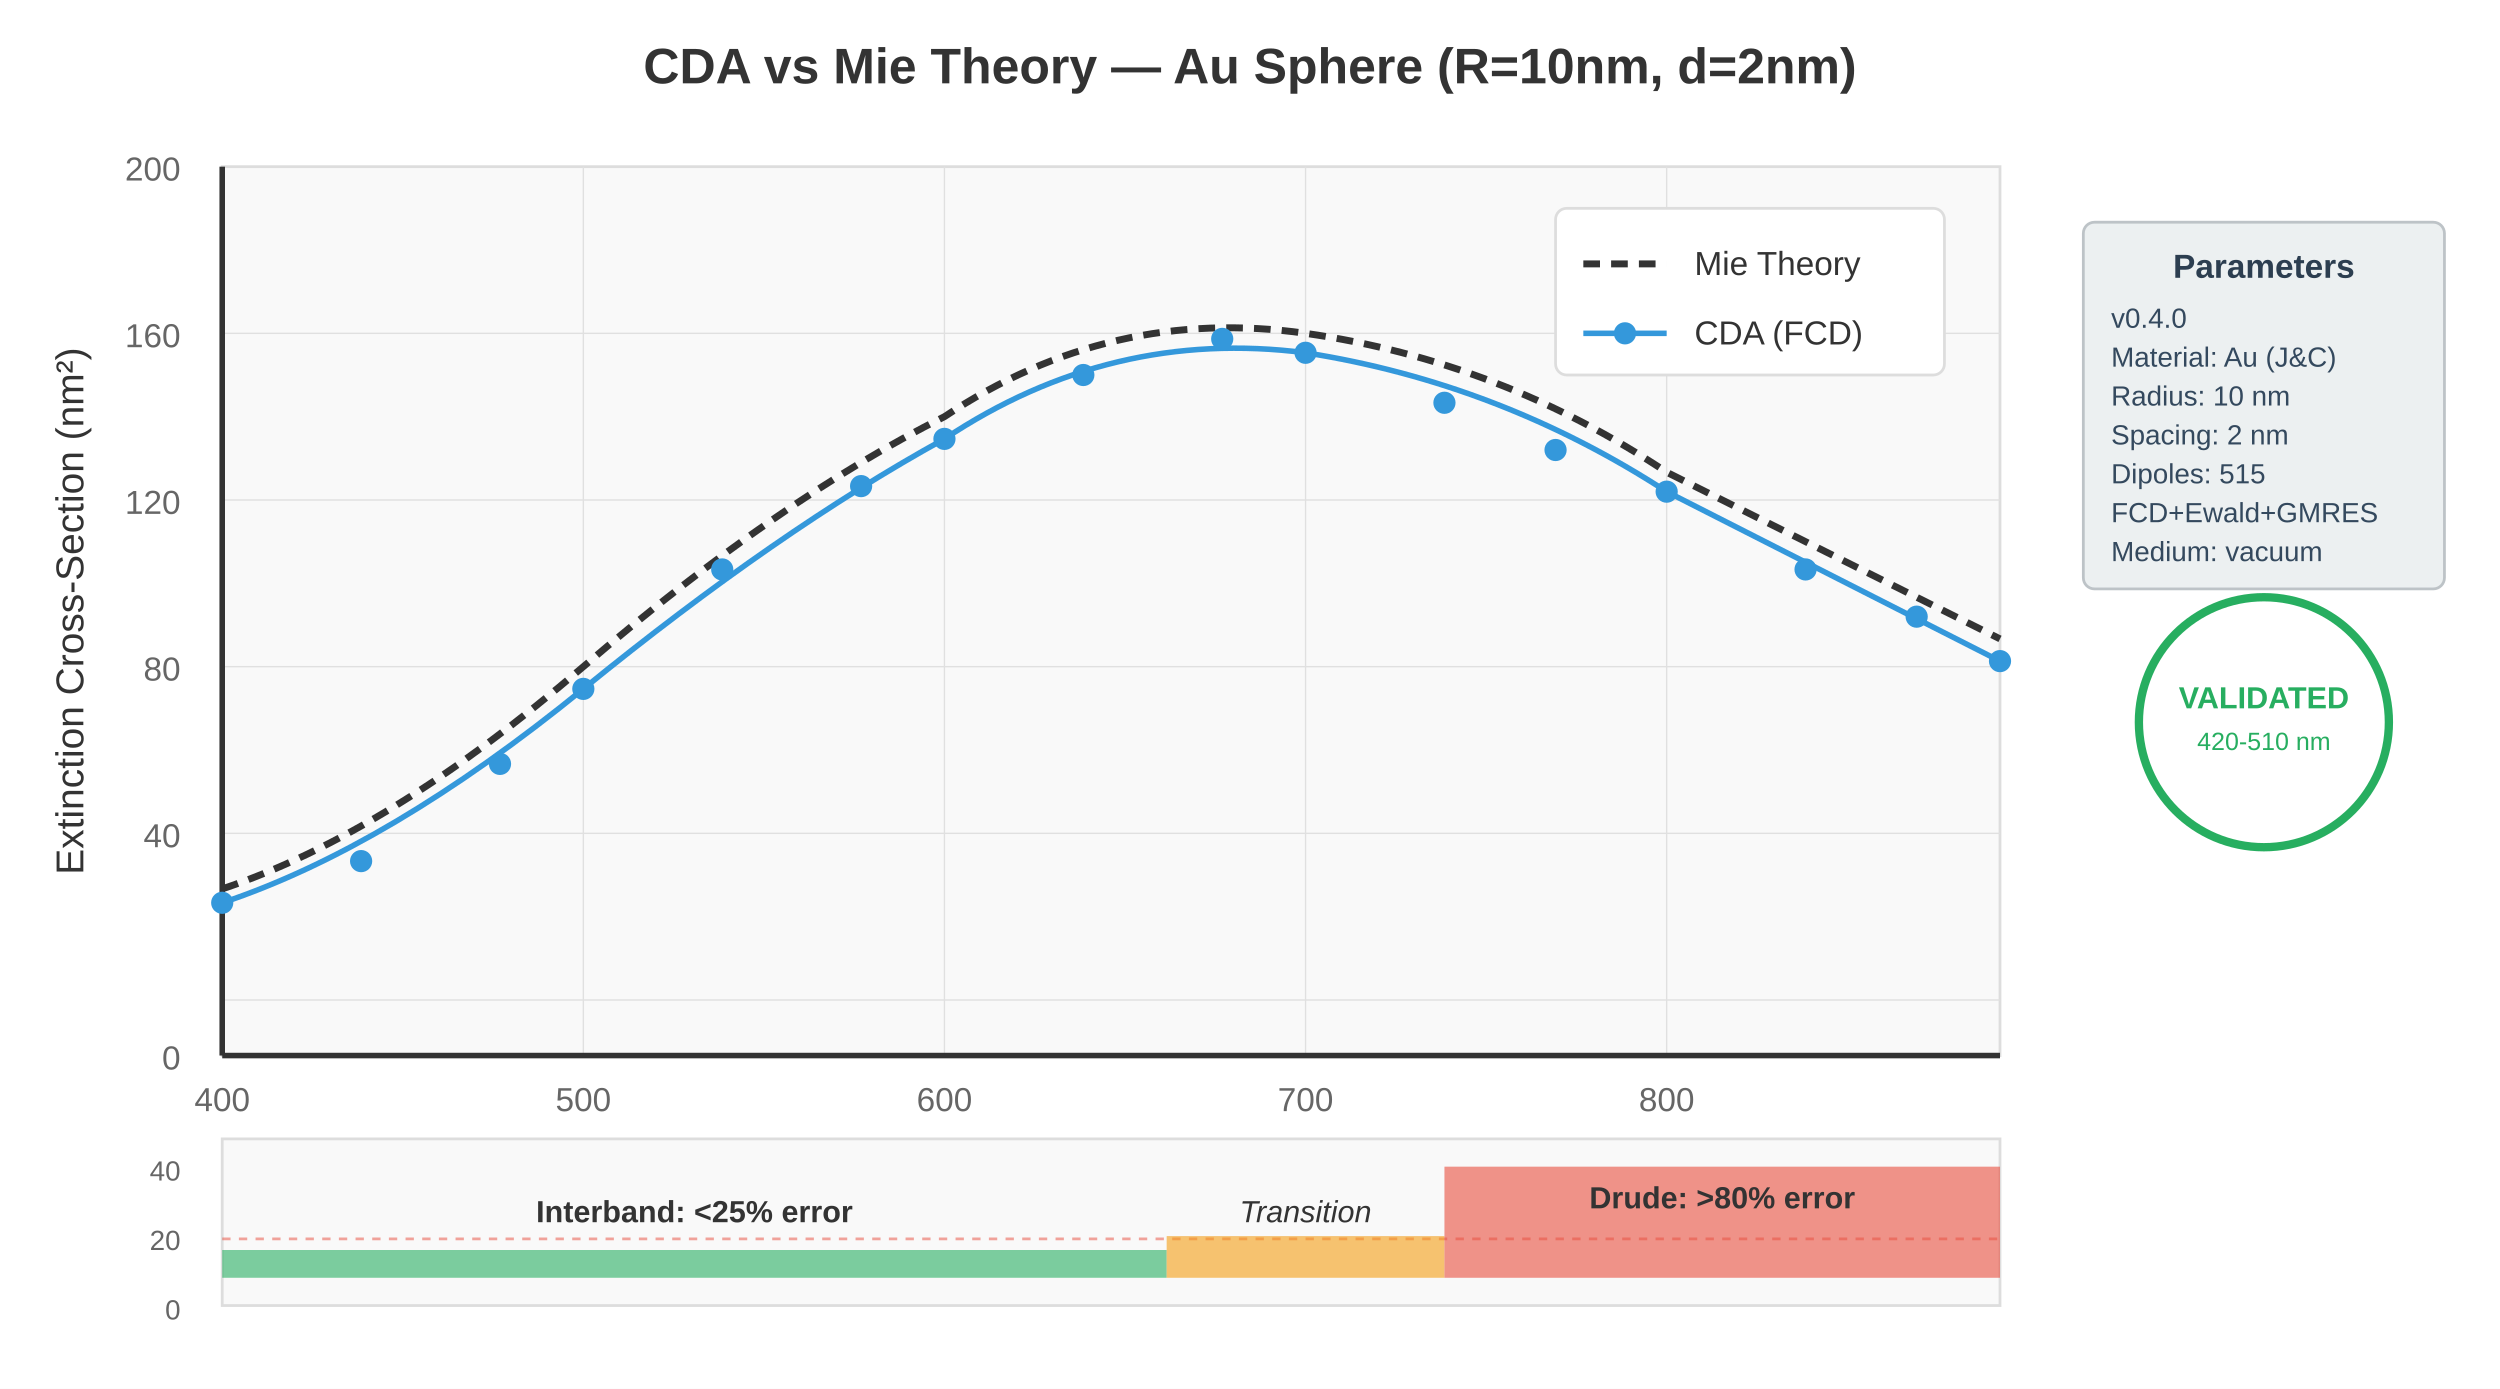
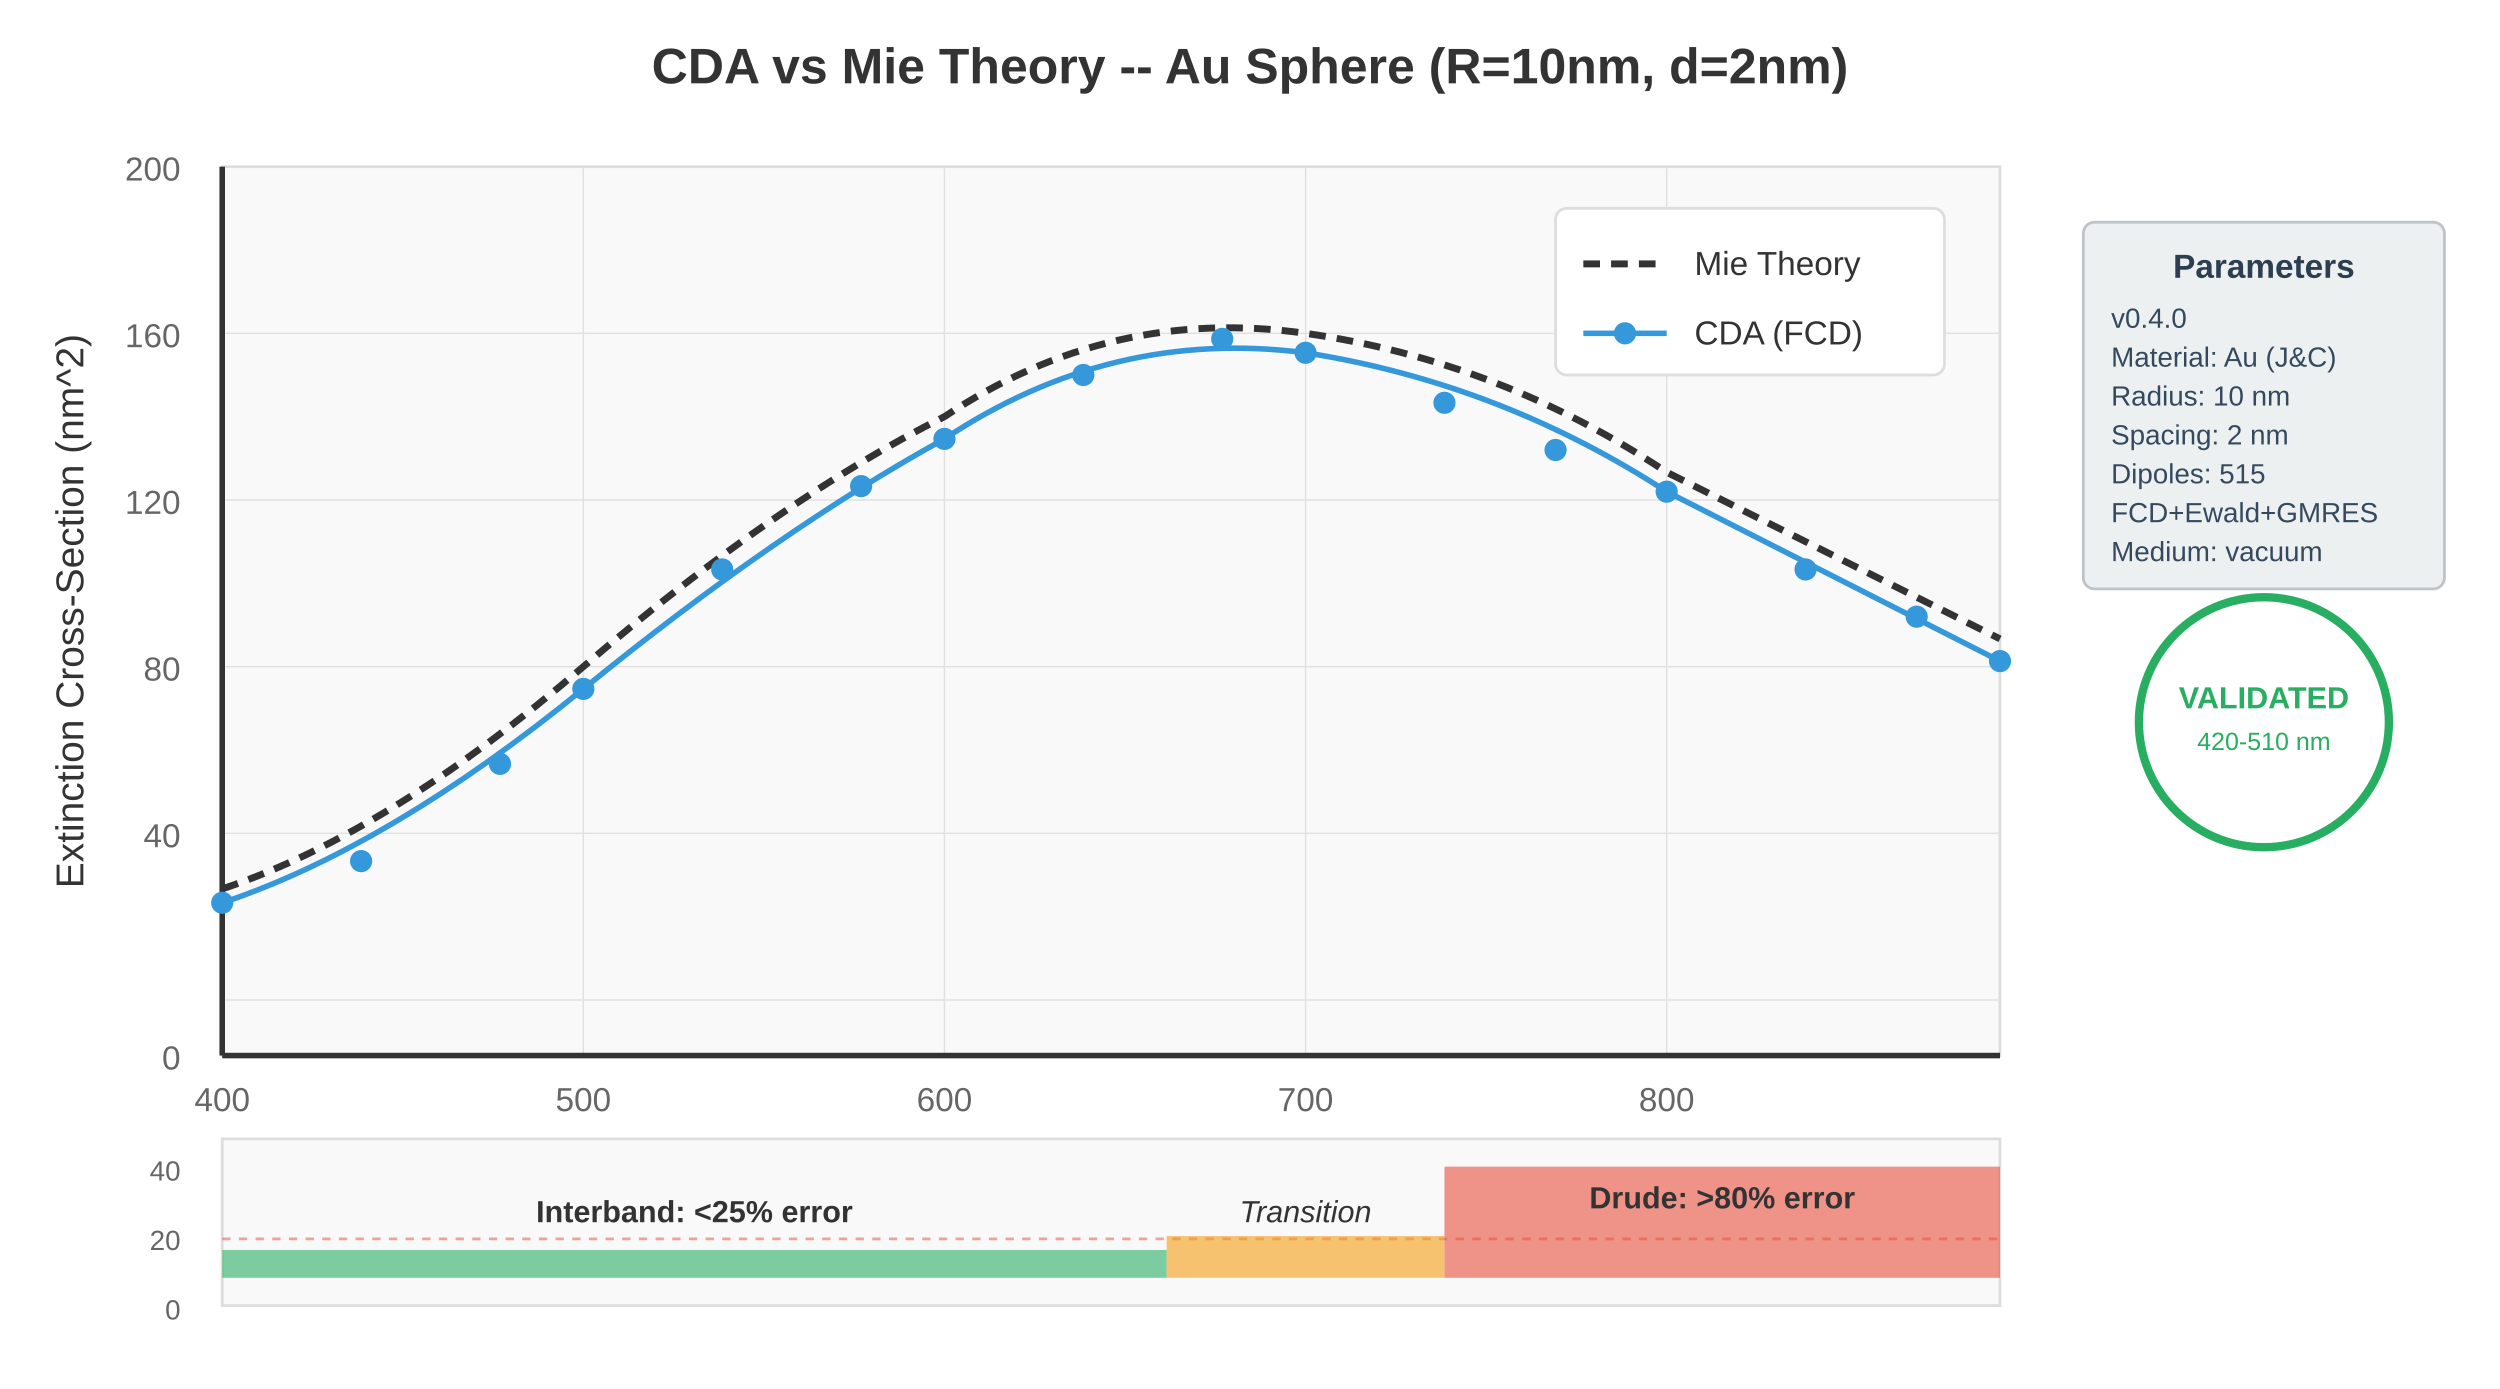
<svg xmlns="http://www.w3.org/2000/svg" viewBox="0 0 900 500">
  <rect width="900" height="500" fill="#ffffff" />
  <text x="450" y="30" font-family="Arial, sans-serif" font-size="18" font-weight="bold" text-anchor="middle" fill="#333">
-     CDA vs Mie Theory — Au Sphere (R=10nm, d=2nm)
+     CDA vs Mie Theory -- Au Sphere (R=10nm, d=2nm)
  </text>
  <rect x="80" y="60" width="640" height="320" fill="#f9f9f9" stroke="#ddd" stroke-width="1" />
  <g stroke="#e0e0e0" stroke-width="0.5">
    <line x1="80" y1="120" x2="720" y2="120" />
    <line x1="80" y1="180" x2="720" y2="180" />
    <line x1="80" y1="240" x2="720" y2="240" />
    <line x1="80" y1="300" x2="720" y2="300" />
    <line x1="80" y1="360" x2="720" y2="360" />
    <line x1="210" y1="60" x2="210" y2="380" />
    <line x1="340" y1="60" x2="340" y2="380" />
    <line x1="470" y1="60" x2="470" y2="380" />
    <line x1="600" y1="60" x2="600" y2="380" />
  </g>
  <line x1="80" y1="380" x2="720" y2="380" stroke="#333" stroke-width="2" />
  <line x1="80" y1="60" x2="80" y2="380" stroke="#333" stroke-width="2" />
  <path d="M 80,320 Q 140,300 210,240 T 340,150 Q 400,110 470,120 Q 540,130 600,170 L 720,230" fill="none" stroke="#333" stroke-width="2.5" stroke-dasharray="6,4" />
  <path d="M 80,325 Q 140,305 210,248 T 340,158 Q 400,118 470,127 Q 540,138 600,177 L 720,238" fill="none" stroke="#3498db" stroke-width="2" />
  <g fill="#3498db">
    <circle cx="80" cy="325" r="4" />
    <circle cx="130" cy="310" r="4" />
    <circle cx="180" cy="275" r="4" />
    <circle cx="210" cy="248" r="4" />
    <circle cx="260" cy="205" r="4" />
    <circle cx="310" cy="175" r="4" />
    <circle cx="340" cy="158" r="4" />
    <circle cx="390" cy="135" r="4" />
    <circle cx="440" cy="122" r="4" />
    <circle cx="470" cy="127" r="4" />
    <circle cx="520" cy="145" r="4" />
    <circle cx="560" cy="162" r="4" />
    <circle cx="600" cy="177" r="4" />
    <circle cx="650" cy="205" r="4" />
    <circle cx="690" cy="222" r="4" />
    <circle cx="720" cy="238" r="4" />
  </g>
  <text x="80" y="400" font-family="Arial, sans-serif" font-size="12" text-anchor="middle" fill="#666">400</text>
  <text x="210" y="400" font-family="Arial, sans-serif" font-size="12" text-anchor="middle" fill="#666">500</text>
  <text x="340" y="400" font-family="Arial, sans-serif" font-size="12" text-anchor="middle" fill="#666">600</text>
  <text x="470" y="400" font-family="Arial, sans-serif" font-size="12" text-anchor="middle" fill="#666">700</text>
  <text x="600" y="400" font-family="Arial, sans-serif" font-size="12" text-anchor="middle" fill="#666">800</text>
  <text x="65" y="65" font-family="Arial, sans-serif" font-size="12" text-anchor="end" fill="#666">200</text>
  <text x="65" y="125" font-family="Arial, sans-serif" font-size="12" text-anchor="end" fill="#666">160</text>
  <text x="65" y="185" font-family="Arial, sans-serif" font-size="12" text-anchor="end" fill="#666">120</text>
  <text x="65" y="245" font-family="Arial, sans-serif" font-size="12" text-anchor="end" fill="#666">80</text>
  <text x="65" y="305" font-family="Arial, sans-serif" font-size="12" text-anchor="end" fill="#666">40</text>
  <text x="65" y="385" font-family="Arial, sans-serif" font-size="12" text-anchor="end" fill="#666">0</text>
  <text x="400" y="430" font-family="Arial, sans-serif" font-size="14" text-anchor="middle" fill="#333">
    Wavelength (nm)
  </text>
  <text x="30" y="220" font-family="Arial, sans-serif" font-size="14" text-anchor="middle" fill="#333" transform="rotate(-90 30 220)">
-     Extinction Cross-Section (nm²)
+     Extinction Cross-Section (nm^2)
  </text>
  <g transform="translate(560, 75)">
    <rect x="0" y="0" width="140" height="60" fill="white" stroke="#ddd" stroke-width="1" rx="4" />
    <line x1="10" y1="20" x2="40" y2="20" stroke="#333" stroke-width="2.5" stroke-dasharray="6,4" />
    <text x="50" y="24" font-family="Arial, sans-serif" font-size="12" fill="#333">Mie Theory</text>
    <line x1="10" y1="45" x2="40" y2="45" stroke="#3498db" stroke-width="2" />
    <circle cx="25" cy="45" r="4" fill="#3498db" />
    <text x="50" y="49" font-family="Arial, sans-serif" font-size="12" fill="#333">CDA (FCD)</text>
  </g>
  <text x="450" y="455" font-family="Arial, sans-serif" font-size="14" font-weight="bold" text-anchor="middle" fill="#333">
    Relative Error (%)
  </text>
  <rect x="80" y="410" width="640" height="60" fill="#f9f9f9" stroke="#ddd" stroke-width="1" />
  <line x1="80" y1="446" x2="720" y2="446" stroke="#e74c3c" stroke-width="1" stroke-dasharray="3,3" opacity="0.5" />
  <rect x="80" y="450" width="340" height="10" fill="#27ae60" opacity="0.6" />
  <rect x="420" y="445" width="100" height="15" fill="#f39c12" opacity="0.6" />
  <rect x="520" y="420" width="200" height="40" fill="#e74c3c" opacity="0.6" />
  <text x="65" y="475" font-family="Arial, sans-serif" font-size="10" text-anchor="end" fill="#666">0</text>
  <text x="65" y="450" font-family="Arial, sans-serif" font-size="10" text-anchor="end" fill="#666">20</text>
  <text x="65" y="425" font-family="Arial, sans-serif" font-size="10" text-anchor="end" fill="#666">40</text>
  <g font-family="Arial, sans-serif" font-size="11" fill="#333">
    <text x="250" y="440" text-anchor="middle" font-weight="bold">Interband: &lt;25% error</text>
    <text x="470" y="440" text-anchor="middle" font-style="italic">Transition</text>
    <text x="620" y="435" text-anchor="middle" font-weight="bold">Drude: &gt;80% error</text>
  </g>
  <g transform="translate(750, 80)">
    <rect x="0" y="0" width="130" height="132" fill="#ecf0f1" stroke="#bdc3c7" stroke-width="1" rx="4" />
    <text x="65" y="20" font-family="Arial, sans-serif" font-size="12" font-weight="bold" text-anchor="middle" fill="#2c3e50">
      Parameters
    </text>
    <g font-family="Arial, sans-serif" font-size="10" fill="#34495e">
      <text x="10" y="38">v0.4.0</text>
      <text x="10" y="52">Material: Au (J&amp;C)</text>
      <text x="10" y="66">Radius: 10 nm</text>
      <text x="10" y="80">Spacing: 2 nm</text>
      <text x="10" y="94">Dipoles: 515</text>
      <text x="10" y="108">FCD+Ewald+GMRES</text>
      <text x="10" y="122">Medium: vacuum</text>
    </g>
  </g>
  <g transform="translate(750, 220)">
    <circle cx="65" cy="40" r="45" fill="none" stroke="#27ae60" stroke-width="3" />
    <text x="65" y="35" font-family="Arial, sans-serif" font-size="11" font-weight="bold" text-anchor="middle" fill="#27ae60">
      VALIDATED
    </text>
    <text x="65" y="50" font-family="Arial, sans-serif" font-size="9" text-anchor="middle" fill="#27ae60">
      420-510 nm
    </text>
  </g>
</svg>
